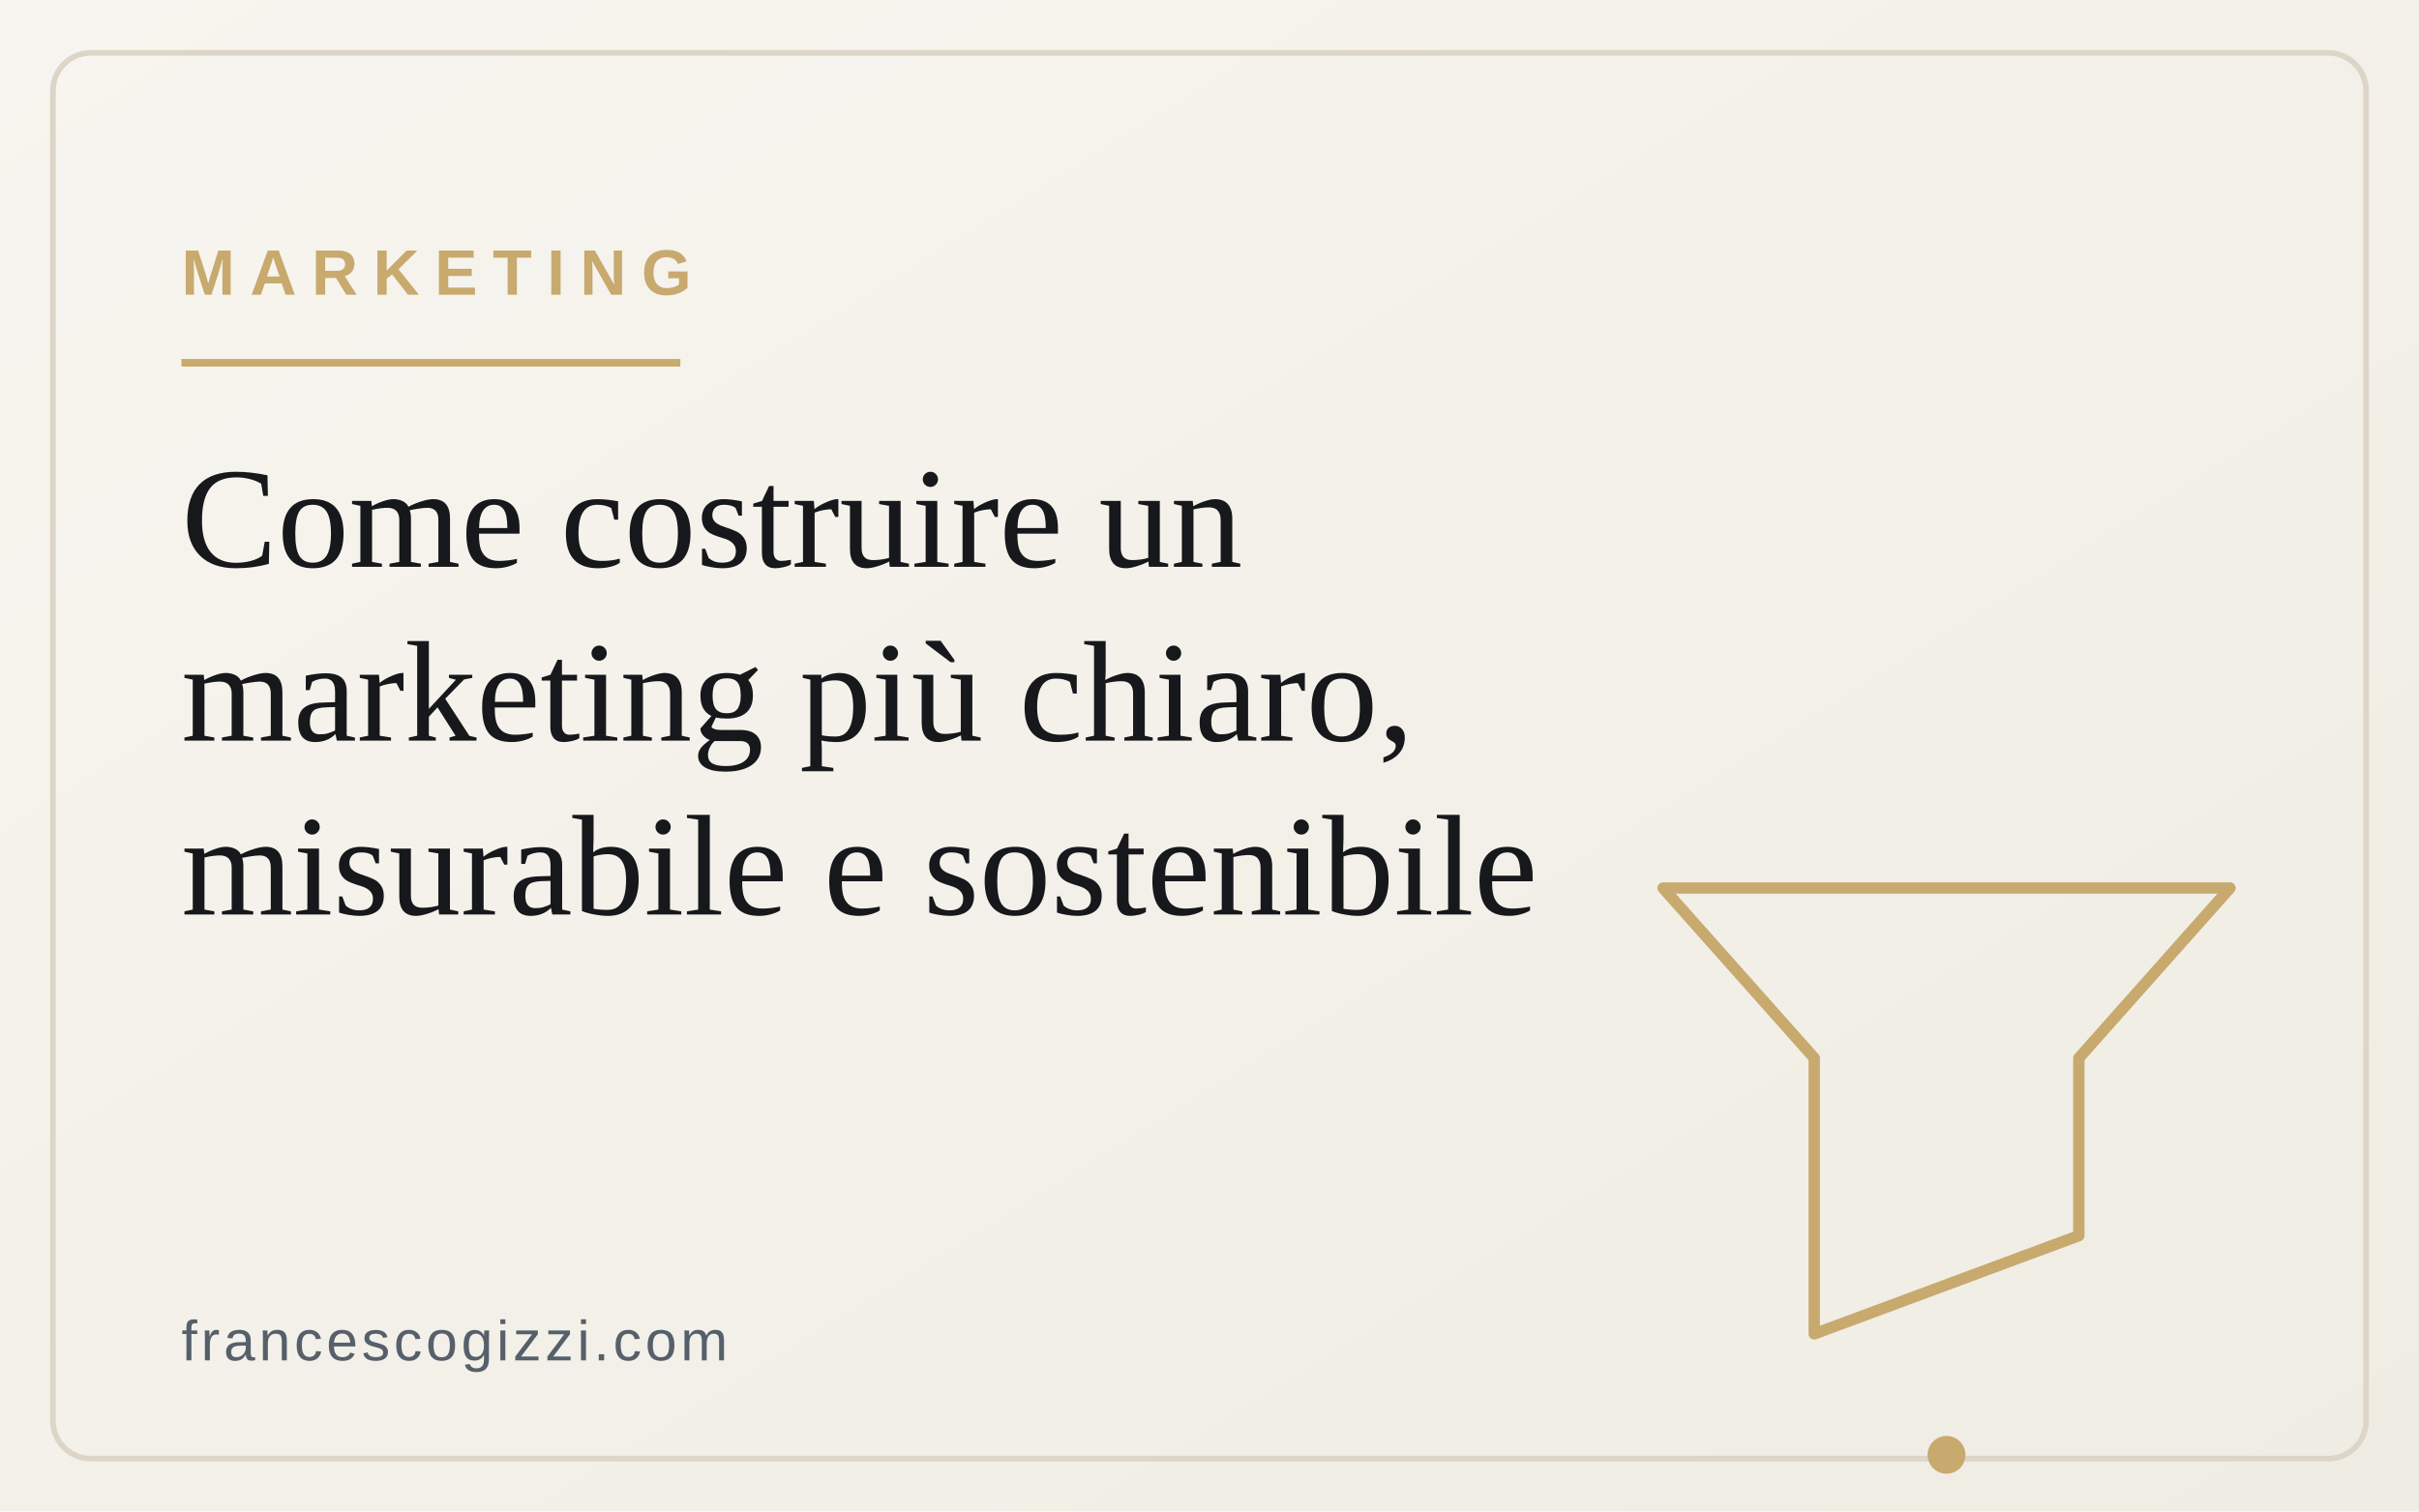
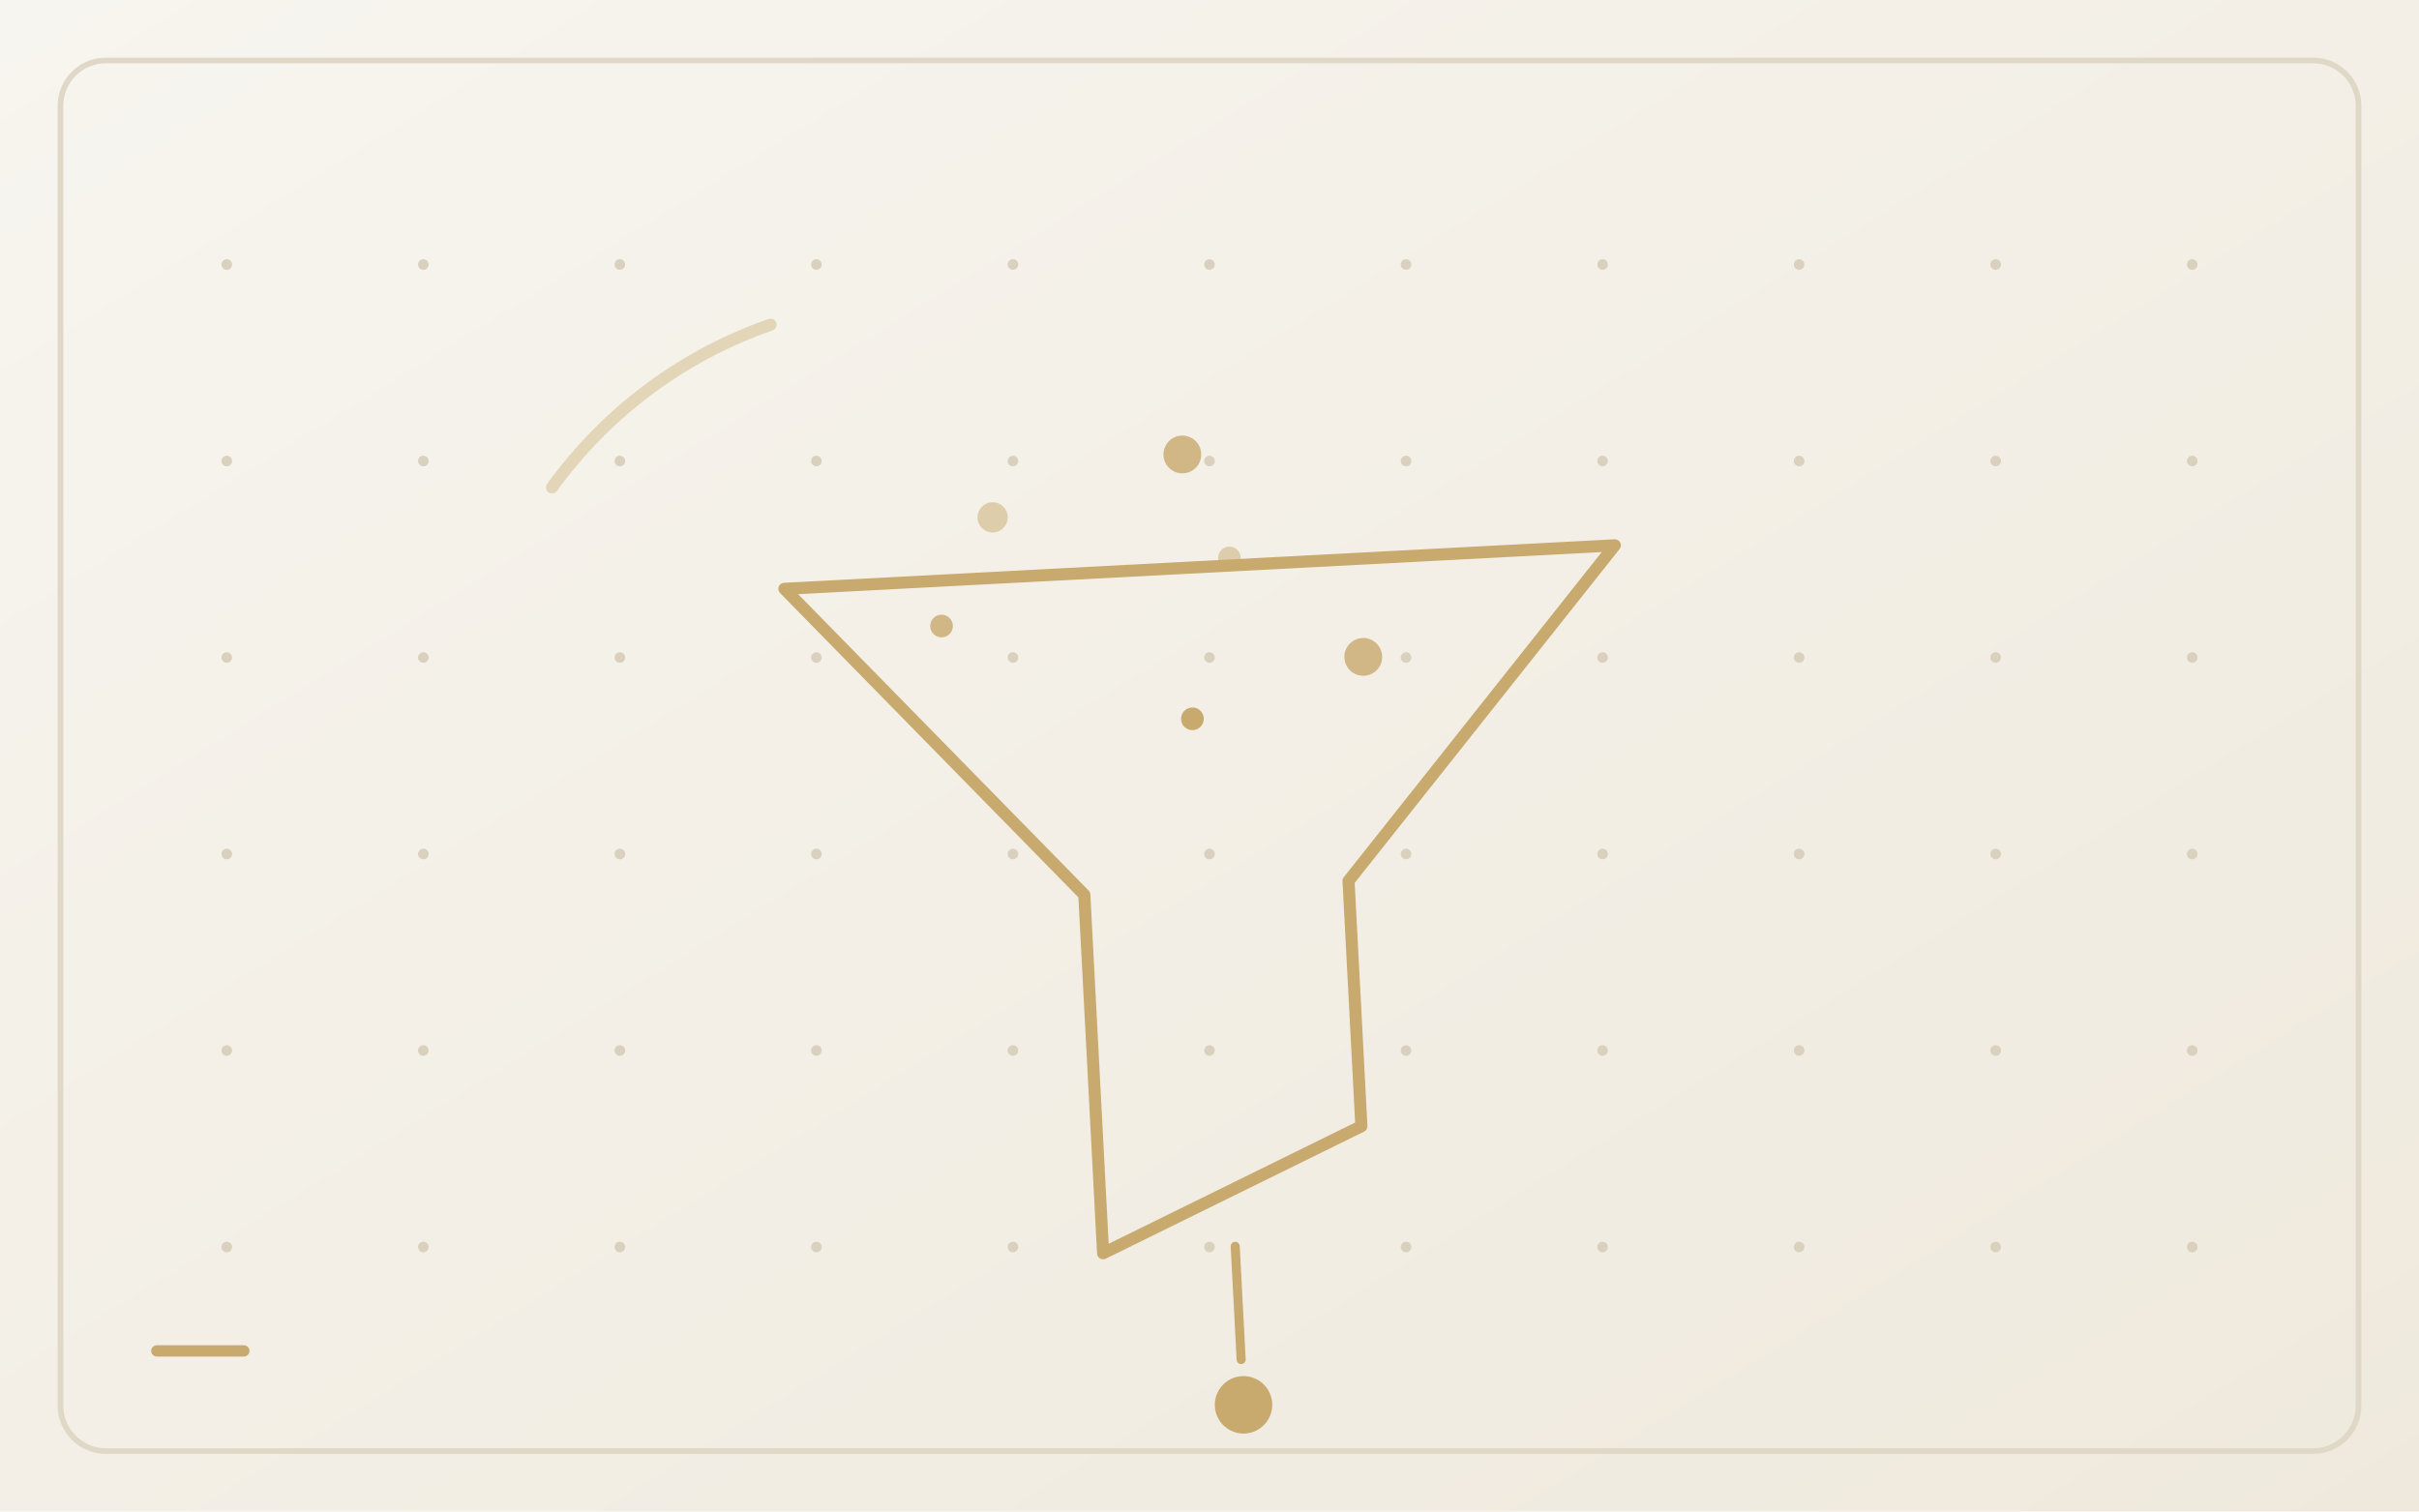
- <svg xmlns="http://www.w3.org/2000/svg" viewBox="0 0 640 400" width="640" height="400" role="img" aria-label="Come costruire un marketing più chiaro, misurabile e sostenibile">
+ <svg xmlns="http://www.w3.org/2000/svg" viewBox="0 0 640 400" width="640" height="400">
  <defs>
    <linearGradient id="bg" x1="0" y1="0" x2="1" y2="1">
      <stop offset="0" stop-color="#f7f5ef" />
-       <stop offset="1" stop-color="#efece3" />
+       <stop offset="1" stop-color="#efe9dd" />
    </linearGradient>
  </defs>
  <rect width="640" height="400" fill="url(#bg)" />
-   <rect x="14" y="14" width="612" height="372" fill="none" stroke="#ddd6c8" stroke-width="1.5" rx="10" />
-   <text x="48" y="78" font-family="Arial,Helvetica,sans-serif" font-size="17" font-weight="700" letter-spacing="4" fill="#c8a96e">MARKETING</text>
-   <line x1="48" y1="96" x2="180" y2="96" stroke="#c8a96e" stroke-width="2" />
-   <text x="48" y="150" font-family="Georgia,'Times New Roman',serif" font-size="38" fill="#16181c">
-     <tspan x="48" dy="0">Come costruire un</tspan>
-     <tspan x="48" dy="46">marketing più chiaro,</tspan>
-     <tspan x="48" dy="46">misurabile e sostenibile</tspan>
-   </text>
-   <g transform="translate(440,235)">
-     <path d="M0 0 H150 L110 45 V92 L40 118 V45 Z" stroke="#c8a96e" fill="none" stroke-width="3" stroke-linejoin="round" />
-     <circle cx="75" cy="150" r="5" fill="#c8a96e" />
+   <circle cx="60" cy="70" r="1.4" fill="#d9d0bd" />
+   <circle cx="60" cy="122" r="1.4" fill="#d9d0bd" />
+   <circle cx="60" cy="174" r="1.4" fill="#d9d0bd" />
+   <circle cx="60" cy="226" r="1.4" fill="#d9d0bd" />
+   <circle cx="60" cy="278" r="1.4" fill="#d9d0bd" />
+   <circle cx="60" cy="330" r="1.4" fill="#d9d0bd" />
+   <circle cx="112" cy="70" r="1.4" fill="#d9d0bd" />
+   <circle cx="112" cy="122" r="1.4" fill="#d9d0bd" />
+   <circle cx="112" cy="174" r="1.4" fill="#d9d0bd" />
+   <circle cx="112" cy="226" r="1.4" fill="#d9d0bd" />
+   <circle cx="112" cy="278" r="1.4" fill="#d9d0bd" />
+   <circle cx="112" cy="330" r="1.4" fill="#d9d0bd" />
+   <circle cx="164" cy="70" r="1.4" fill="#d9d0bd" />
+   <circle cx="164" cy="122" r="1.4" fill="#d9d0bd" />
+   <circle cx="164" cy="174" r="1.4" fill="#d9d0bd" />
+   <circle cx="164" cy="226" r="1.4" fill="#d9d0bd" />
+   <circle cx="164" cy="278" r="1.4" fill="#d9d0bd" />
+   <circle cx="164" cy="330" r="1.4" fill="#d9d0bd" />
+   <circle cx="216" cy="70" r="1.4" fill="#d9d0bd" />
+   <circle cx="216" cy="122" r="1.4" fill="#d9d0bd" />
+   <circle cx="216" cy="174" r="1.4" fill="#d9d0bd" />
+   <circle cx="216" cy="226" r="1.4" fill="#d9d0bd" />
+   <circle cx="216" cy="278" r="1.4" fill="#d9d0bd" />
+   <circle cx="216" cy="330" r="1.4" fill="#d9d0bd" />
+   <circle cx="268" cy="70" r="1.4" fill="#d9d0bd" />
+   <circle cx="268" cy="122" r="1.4" fill="#d9d0bd" />
+   <circle cx="268" cy="174" r="1.4" fill="#d9d0bd" />
+   <circle cx="268" cy="226" r="1.4" fill="#d9d0bd" />
+   <circle cx="268" cy="278" r="1.4" fill="#d9d0bd" />
+   <circle cx="268" cy="330" r="1.4" fill="#d9d0bd" />
+   <circle cx="320" cy="70" r="1.4" fill="#d9d0bd" />
+   <circle cx="320" cy="122" r="1.4" fill="#d9d0bd" />
+   <circle cx="320" cy="174" r="1.4" fill="#d9d0bd" />
+   <circle cx="320" cy="226" r="1.4" fill="#d9d0bd" />
+   <circle cx="320" cy="278" r="1.4" fill="#d9d0bd" />
+   <circle cx="320" cy="330" r="1.4" fill="#d9d0bd" />
+   <circle cx="372" cy="70" r="1.4" fill="#d9d0bd" />
+   <circle cx="372" cy="122" r="1.4" fill="#d9d0bd" />
+   <circle cx="372" cy="174" r="1.4" fill="#d9d0bd" />
+   <circle cx="372" cy="226" r="1.4" fill="#d9d0bd" />
+   <circle cx="372" cy="278" r="1.4" fill="#d9d0bd" />
+   <circle cx="372" cy="330" r="1.4" fill="#d9d0bd" />
+   <circle cx="424" cy="70" r="1.4" fill="#d9d0bd" />
+   <circle cx="424" cy="122" r="1.4" fill="#d9d0bd" />
+   <circle cx="424" cy="174" r="1.4" fill="#d9d0bd" />
+   <circle cx="424" cy="226" r="1.4" fill="#d9d0bd" />
+   <circle cx="424" cy="278" r="1.4" fill="#d9d0bd" />
+   <circle cx="424" cy="330" r="1.4" fill="#d9d0bd" />
+   <circle cx="476" cy="70" r="1.4" fill="#d9d0bd" />
+   <circle cx="476" cy="122" r="1.4" fill="#d9d0bd" />
+   <circle cx="476" cy="174" r="1.4" fill="#d9d0bd" />
+   <circle cx="476" cy="226" r="1.4" fill="#d9d0bd" />
+   <circle cx="476" cy="278" r="1.4" fill="#d9d0bd" />
+   <circle cx="476" cy="330" r="1.4" fill="#d9d0bd" />
+   <circle cx="528" cy="70" r="1.4" fill="#d9d0bd" />
+   <circle cx="528" cy="122" r="1.4" fill="#d9d0bd" />
+   <circle cx="528" cy="174" r="1.4" fill="#d9d0bd" />
+   <circle cx="528" cy="226" r="1.4" fill="#d9d0bd" />
+   <circle cx="528" cy="278" r="1.4" fill="#d9d0bd" />
+   <circle cx="528" cy="330" r="1.4" fill="#d9d0bd" />
+   <circle cx="580" cy="70" r="1.4" fill="#d9d0bd" />
+   <circle cx="580" cy="122" r="1.4" fill="#d9d0bd" />
+   <circle cx="580" cy="174" r="1.4" fill="#d9d0bd" />
+   <circle cx="580" cy="226" r="1.4" fill="#d9d0bd" />
+   <circle cx="580" cy="278" r="1.4" fill="#d9d0bd" />
+   <circle cx="580" cy="330" r="1.4" fill="#d9d0bd" />
+   <rect x="16" y="16" width="608" height="368" fill="none" stroke="#e0d8c7" stroke-width="1.5" rx="12" />
+   <g transform="rotate(-3 320 200)">
+     <g stroke="#c8a96e" fill="none" stroke-width="3.2" stroke-linecap="round" stroke-linejoin="round">
+       <path d="M210 150 H430 L355 235 V300 L285 330 V235 Z" />
+       <path d="M320 360 V330" stroke-width="2.4" />
+       <circle cx="320" cy="372" r="6" fill="#c8a96e" />
+     </g>
+     <circle cx="317" cy="120" r="5" fill="#c8a96e" opacity="0.8" />
+     <circle cx="266" cy="134" r="4" fill="#c8a96e" opacity="0.5" />
+     <circle cx="328" cy="148" r="3" fill="#c8a96e" opacity="0.5" />
+     <circle cx="251" cy="162" r="3" fill="#c8a96e" opacity="0.8" />
+     <circle cx="362" cy="176" r="5" fill="#c8a96e" opacity="0.8" />
+     <circle cx="316" cy="190" r="3" fill="#c8a96e" opacity="1" />
+     <path d="M150 120 a120 120 0 0 1 60 -40" stroke="#c8a96e" fill="none" stroke-width="3.2" stroke-linecap="round" stroke-linejoin="round" opacity="0.4" />
  </g>
-   <text x="48" y="360" font-family="Arial,Helvetica,sans-serif" font-size="15" letter-spacing="1" fill="#56606a">francescogizzi.com</text>
+   <rect x="40" y="356" width="26" height="3" rx="1.5" fill="#c8a96e" />
</svg>
